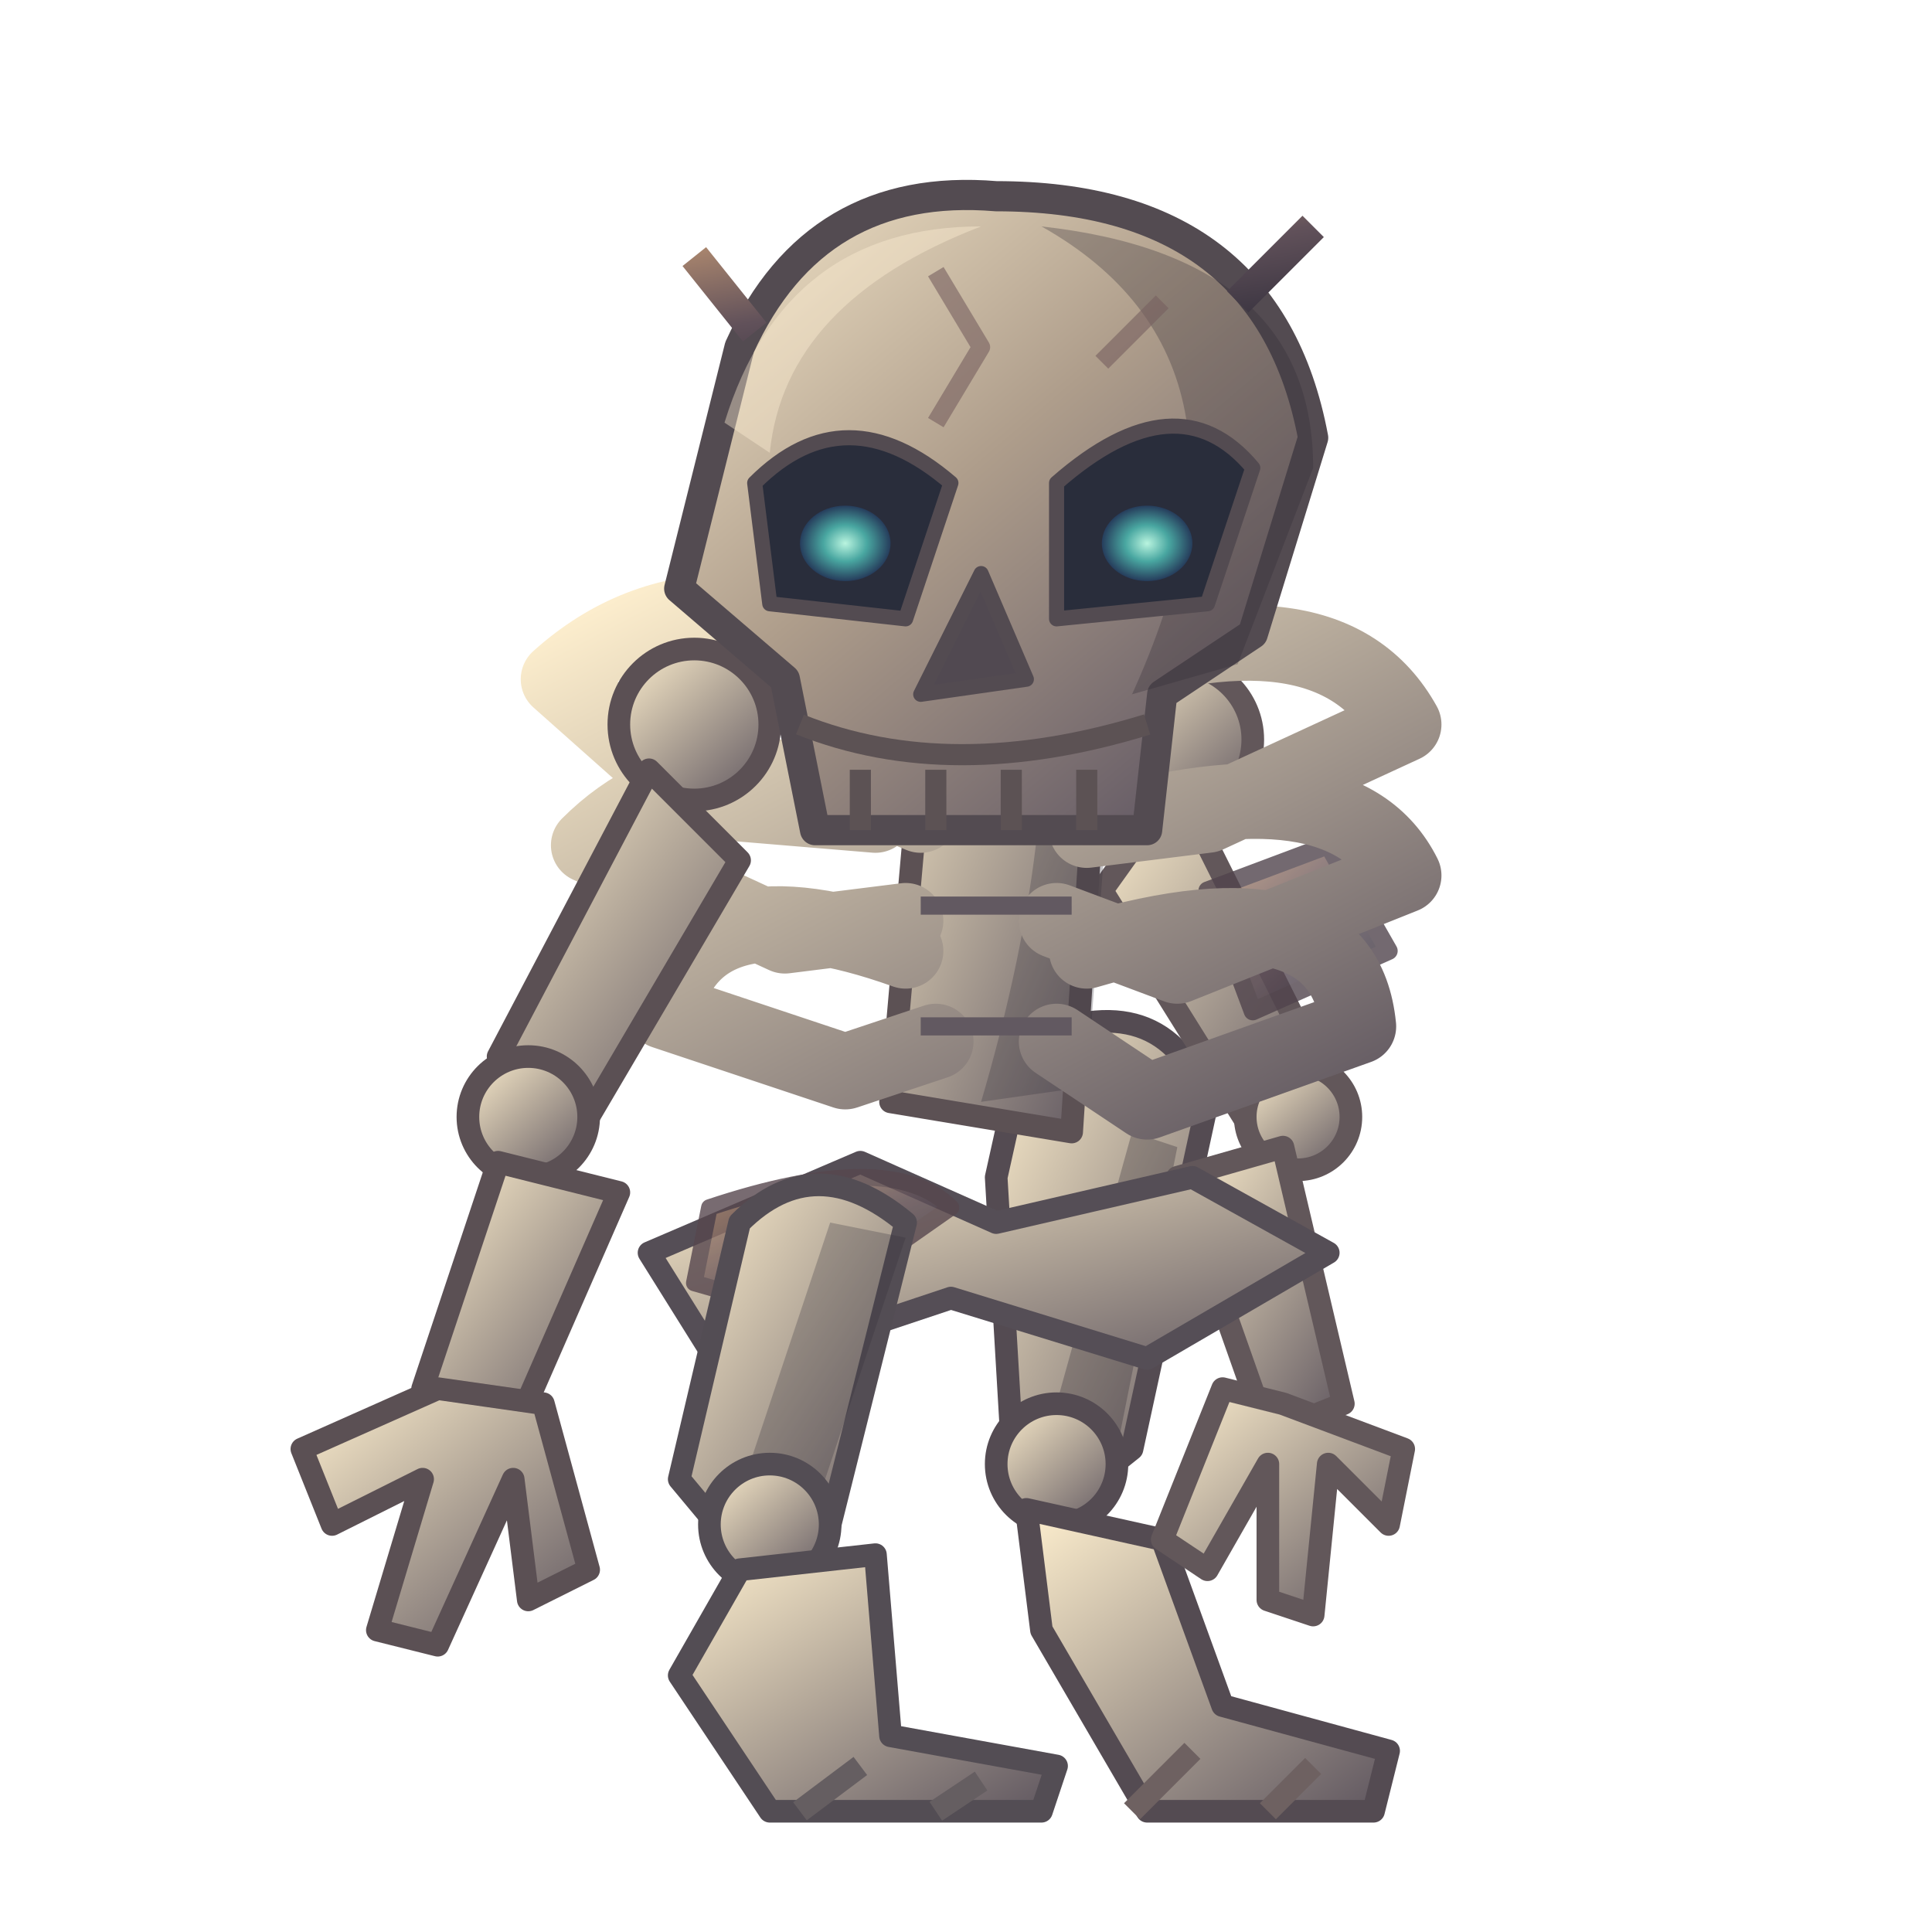
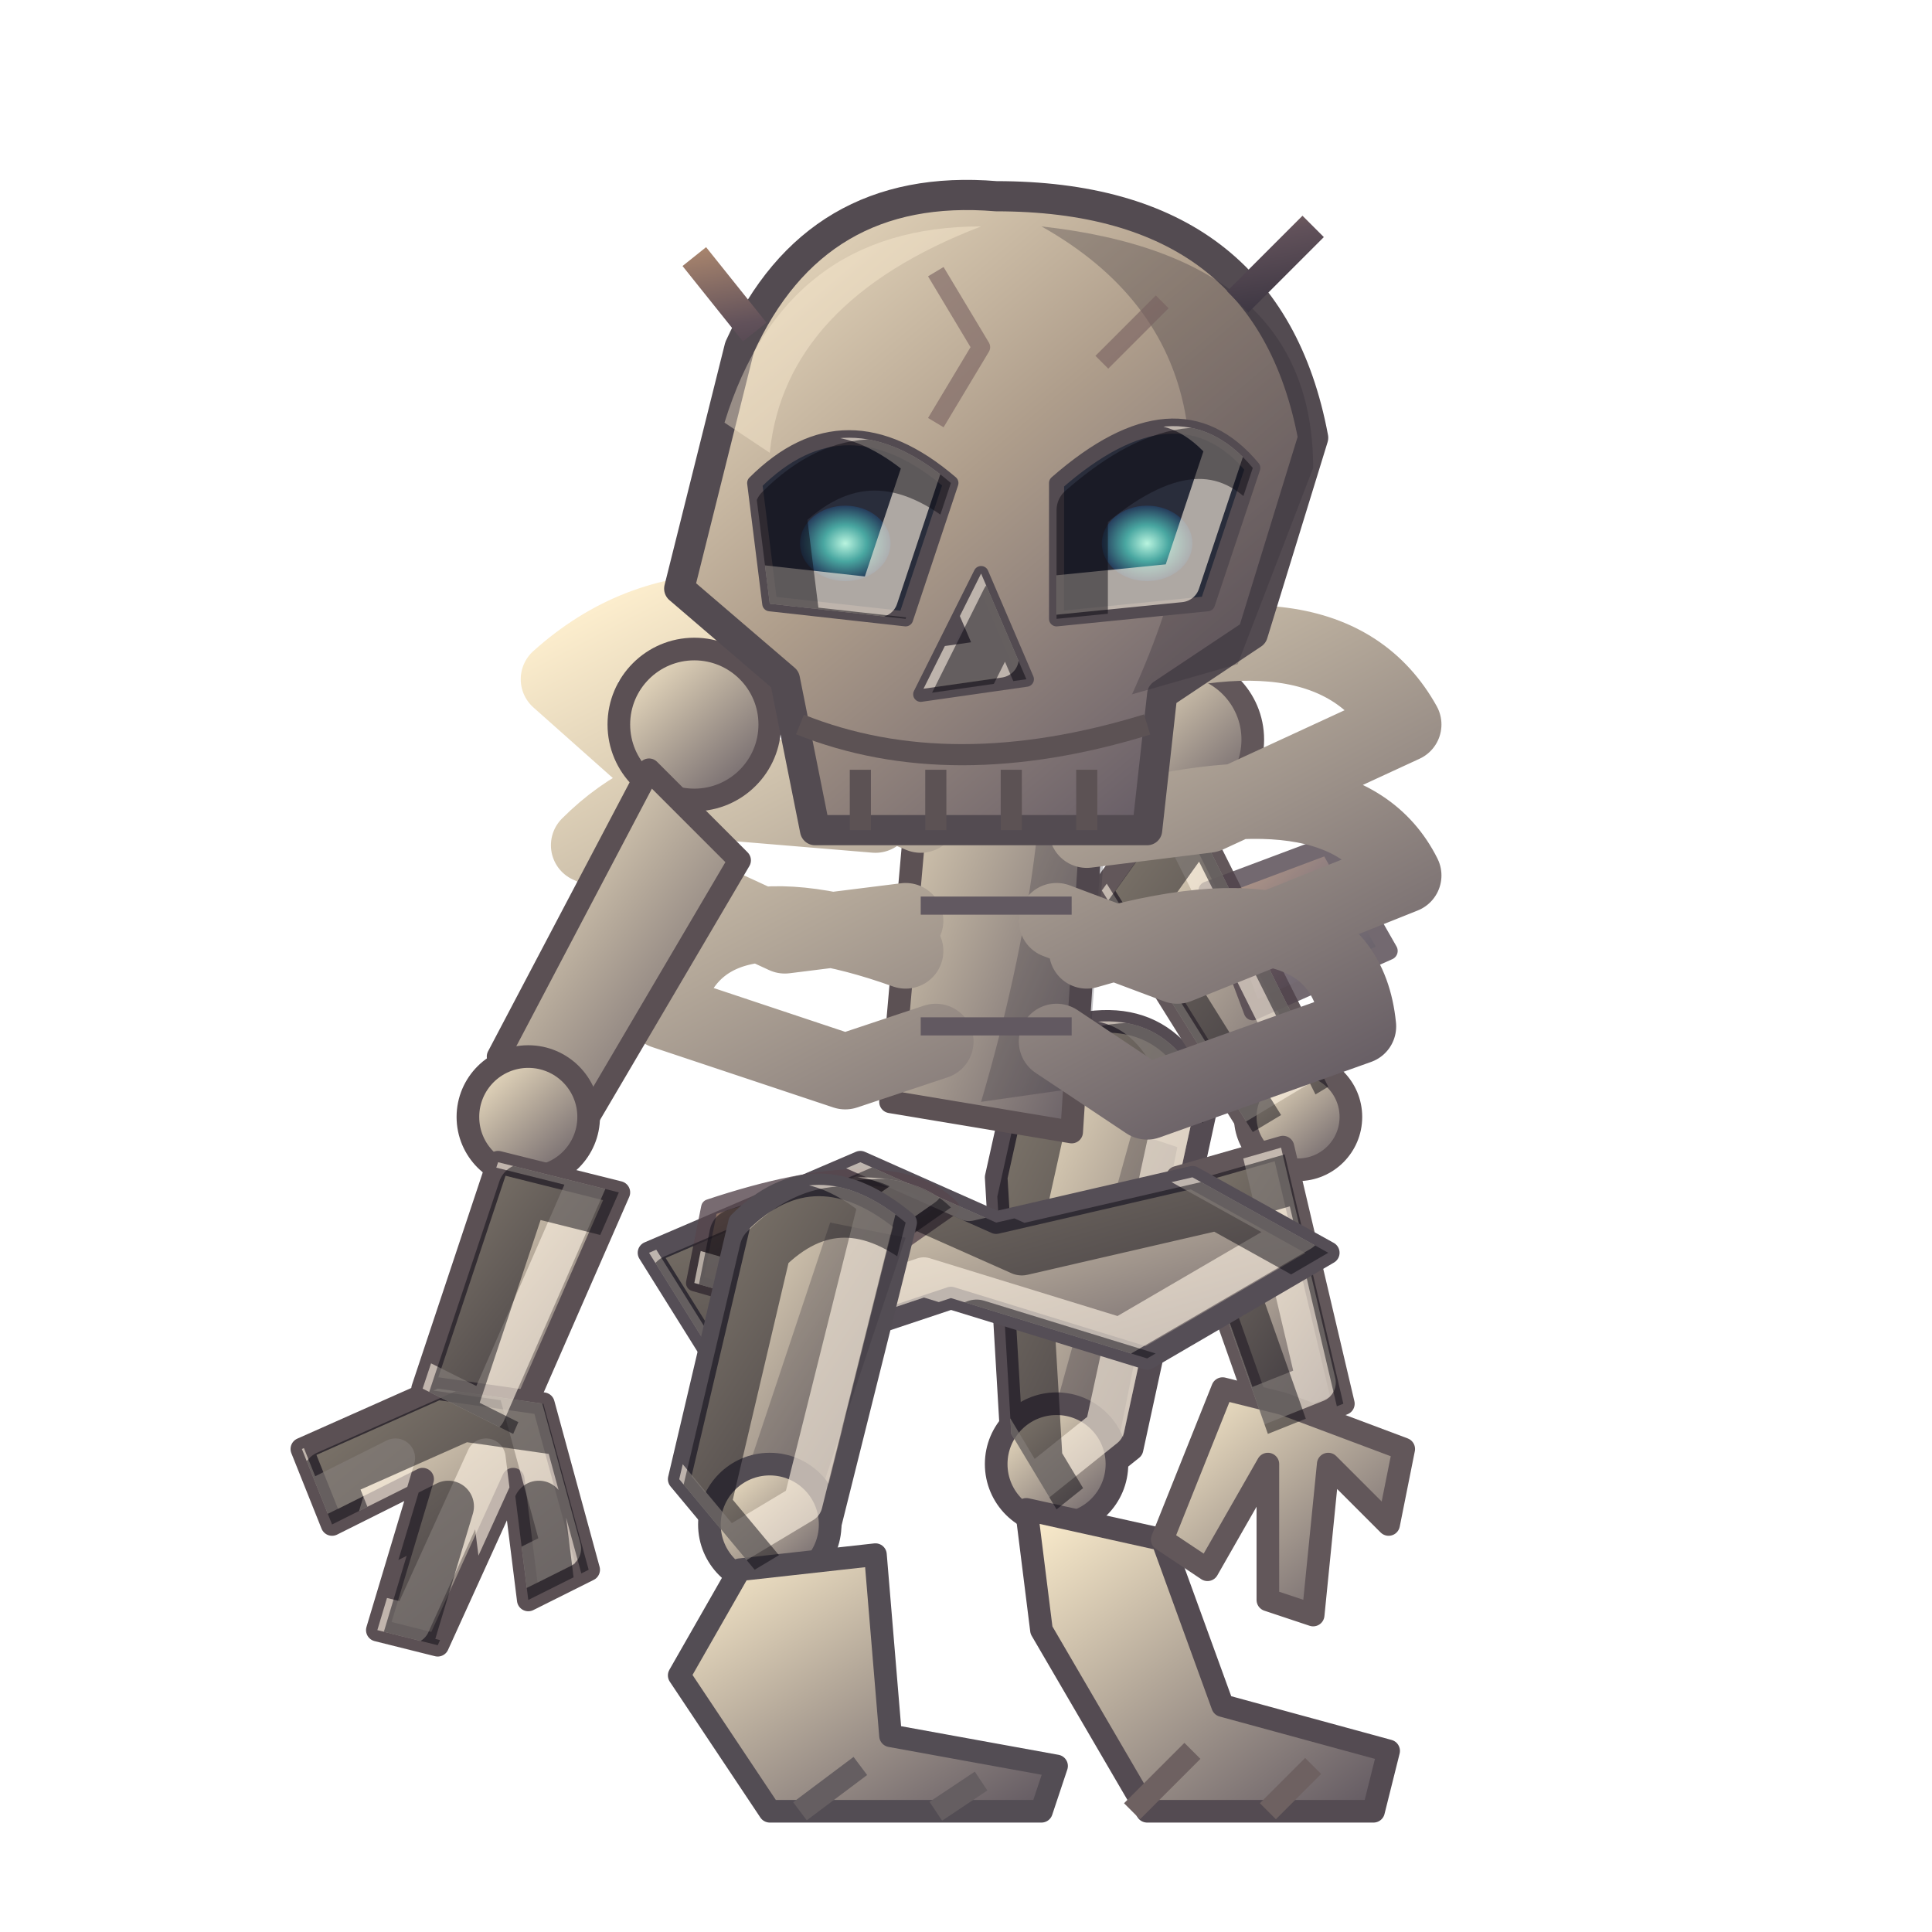
<svg xmlns="http://www.w3.org/2000/svg" viewBox="0 0 128 128">
  <defs>
    <linearGradient id="bone" x1="0" y1="0" x2=".9" y2="1">
      <stop stop-color="#fff0cf" />
      <stop offset=".48" stop-color="#b5a99a" />
      <stop offset="1" stop-color="#665d64" />
    </linearGradient>
    <linearGradient id="rust" x2="1" y2="1">
      <stop stop-color="#bc9373" />
      <stop offset=".5" stop-color="#61515a" />
      <stop offset="1" stop-color="#302d3a" />
    </linearGradient>
    <radialGradient id="soul">
      <stop stop-color="#b9f4df" />
      <stop offset=".48" stop-color="#49a7a1" />
      <stop offset="1" stop-color="#263d5c" />
    </radialGradient>
    <linearGradient id="marrow" x1="0" y1="0" x2=".85" y2="1">
      <stop stop-color="#f5e7ca" />
      <stop offset=".48" stop-color="#ae9d8b" />
      <stop offset="1" stop-color="#5e5562" />
    </linearGradient>
+     <clipPath id="rim-0-0">
+       <path d="M68 69q9-4 12 4l-5 23-5 4-3-5-1-17z" />
+     </clipPath>
+     <clipPath id="rim-1-0">
+       <path d="M85 76l4 17-5 2-6-17z" />
+     </clipPath>
+     <clipPath id="rim-1-1">
+       <path d="M78 52l10 20-5 3-10-16z" />
+     </clipPath>
+     <clipPath id="rim-2-0">
+       <path d="M57 77l-14 6 5 8 15-5 13 4 12-7-9-5-13 3z" />
+     </clipPath>
+     <clipPath id="rim-2-1">
+       <path d="M47 80q12-4 16 0l-10 7-7-2Z" />
+     </clipPath>
+     <clipPath id="rim-3-0">
+       <path d="M49 81q5-5 11 0l-5 20-5 3-5-6z" />
+     </clipPath>
+     <clipPath id="rim-4-0">
+       <path d="M29 92l-9 4 2 5 6-3-3 10 4 1 5-11 1 8 4-2-3-11z" />
+     </clipPath>
+     <clipPath id="rim-4-1">
+       <path d="M33 77l-5 15 6 3 7-16z" />
+     </clipPath>
+     <clipPath id="rim-5-0">
+       <path d="M50 32q6-6 13 0l-3 9-9-1zM70 32q8-7 13-1l-3 9-10 1z" />
+     </clipPath>
+     <clipPath id="rim-5-1">
+       <path d="M65 38l-4 8 7-1z" />
+     </clipPath>
  </defs>
  <g data-part="back-leg" data-pivot="70 71" data-motion="leg-right" fill="url(#bone)" stroke="#544b52" stroke-width="1.5" stroke-linejoin="round">
    <path d="M68 69q9-4 12 4l-5 23-5 4-3-5-1-17z" />
    <path d="m75 75 3 1-4 20-2 2-2-5Z" fill="#312b37" opacity=".32" stroke="none" />
    <circle cx="70" cy="97" r="4" />
    <path d="M68 100l9 2 4 11 11 3-1 4H76l-7-12z" />
    <path d="M79 116l-4 4m12-3-3 3" fill="none" stroke="#6e6161" />
+     <g clip-path="url(#rim-0-0)">
+       <path d="M68 69q9-4 12 4l-5 23-5 4-3-5-1-17z" transform="translate(-1.8 -1.4)" fill="none" stroke="#fff4e4" stroke-width="2.6" stroke-opacity="0.62" stroke-linejoin="round" />
+       <path d="M68 69q9-4 12 4l-5 23-5 4-3-5-1-17z" transform="translate(1.7 1.8)" fill="none" stroke="#0c0a12" stroke-width="3.4" stroke-opacity="0.5" stroke-linejoin="round" />
+     </g>
  </g>
  <g data-part="back-arm" data-pivot="76 49" data-motion="arm-right" fill="url(#bone)" stroke="#62575a" stroke-width="1.5" stroke-linejoin="round">
    <circle cx="78" cy="49" r="5" />
    <path d="M78 52l10 20-5 3-10-16z" />
    <circle cx="86" cy="74" r="3.5" />
    <path d="M85 76l4 17-5 2-6-17z" />
    <path d="M85 93l8 3-1 5-4-4-1 10-3-1v-9l-4 7-3-2 4-10z" />
    <path d="m80 59 8-3 4 7-9 4Z" fill="url(#rust)" stroke="#50444c" stroke-width="1.2" opacity=".8" />
+     <g clip-path="url(#rim-1-0)">
+       <path d="M85 76l4 17-5 2-6-17z" transform="translate(-1.8 -1.4)" fill="none" stroke="#fff4e4" stroke-width="2.6" stroke-opacity="0.62" stroke-linejoin="round" />
+       <path d="M85 76l4 17-5 2-6-17z" transform="translate(1.7 1.8)" fill="none" stroke="#0c0a12" stroke-width="3.4" stroke-opacity="0.5" stroke-linejoin="round" />
+     </g>
+     <g clip-path="url(#rim-1-1)">
+       <path d="M78 52l10 20-5 3-10-16z" transform="translate(-1.8 -1.4)" fill="none" stroke="#fff4e4" stroke-width="2.6" stroke-opacity="0.62" stroke-linejoin="round" />
+       <path d="M78 52l10 20-5 3-10-16z" transform="translate(1.7 1.8)" fill="none" stroke="#0c0a12" stroke-width="3.4" stroke-opacity="0.5" stroke-linejoin="round" />
+     </g>
  </g>
  <g data-part="spine-ribs" data-pivot="62 54" data-motion="static" stroke-linejoin="round">
    <path d="M62 39l-3 34 12 2 2-31z" fill="url(#bone)" stroke="#5c5154" stroke-width="1.5" />
    <path d="m69 43 5 2-2 27-7 1q5-17 4-30Z" fill="#342d3a" opacity=".28" stroke="none" />
    <path d="M63 45Q47 36 37 45L46 53 58 54M71 45Q88 39 93 48L80 54 72 55M61 54Q47 48 39 56l13 6 8-1M72 55q17-5 21 3l-15 6-8-3M60 63Q46 58 44 67l12 4 6-2M72 63q17-5 18 5l-14 5-6-4" fill="none" stroke="url(#bone)" stroke-width="5" stroke-linecap="round" />
    <path d="M57 77l-14 6 5 8 15-5 13 4 12-7-9-5-13 3z" fill="url(#bone)" stroke="#554e56" stroke-width="1.5" />
    <path d="M62 52h9m-10 8h10m-10 8h10" stroke="#625961" stroke-width="1.2" />
    <path d="M47 80q12-4 16 0l-10 7-7-2Z" fill="url(#rust)" stroke="#56464d" stroke-width="1.1" opacity=".8" />
+     <g clip-path="url(#rim-2-0)">
+       <path d="M57 77l-14 6 5 8 15-5 13 4 12-7-9-5-13 3z" transform="translate(-1.8 -1.4)" fill="none" stroke="#fff4e4" stroke-width="2.6" stroke-opacity="0.62" stroke-linejoin="round" />
+       <path d="M57 77l-14 6 5 8 15-5 13 4 12-7-9-5-13 3z" transform="translate(1.7 1.8)" fill="none" stroke="#0c0a12" stroke-width="3.4" stroke-opacity="0.5" stroke-linejoin="round" />
+     </g>
+     <g clip-path="url(#rim-2-1)">
+       <path d="M47 80q12-4 16 0l-10 7-7-2Z" transform="translate(-1.8 -1.4)" fill="none" stroke="#fff4e4" stroke-width="2.6" stroke-opacity="0.62" stroke-linejoin="round" />
+       <path d="M47 80q12-4 16 0l-10 7-7-2Z" transform="translate(1.7 1.8)" fill="none" stroke="#0c0a12" stroke-width="3.4" stroke-opacity="0.5" stroke-linejoin="round" />
+     </g>
  </g>
  <g data-part="front-leg" data-pivot="54 79" data-motion="leg-left" fill="url(#bone)" stroke="#534d54" stroke-width="1.5" stroke-linejoin="round">
    <path d="M49 81q5-5 11 0l-5 20-5 3-5-6z" />
    <path d="m55 81 5 1-6 18-4 3-1-4Z" fill="#302c37" opacity=".27" stroke="none" />
    <circle cx="51" cy="101" r="4" />
    <path d="M49 104l9-1 1 12 11 2-1 3H51l-6-9z" />
    <path d="M57 117l-4 3m12-2-3 2" fill="none" stroke="#655e61" />
+     <g clip-path="url(#rim-3-0)">
+       <path d="M49 81q5-5 11 0l-5 20-5 3-5-6z" transform="translate(-1.8 -1.4)" fill="none" stroke="#fff4e4" stroke-width="2.6" stroke-opacity="0.62" stroke-linejoin="round" />
+       <path d="M49 81q5-5 11 0l-5 20-5 3-5-6z" transform="translate(1.7 1.8)" fill="none" stroke="#0c0a12" stroke-width="3.4" stroke-opacity="0.5" stroke-linejoin="round" />
+     </g>
  </g>
  <g data-part="front-arm" data-pivot="46 48" data-motion="arm-left" fill="url(#bone)" stroke="#5b5054" stroke-width="1.5" stroke-linejoin="round">
    <circle cx="46" cy="48" r="5" />
    <path d="M43 51L33 70l6 4 10-17z" />
    <circle cx="35" cy="74" r="4" />
    <path d="M33 77l-5 15 6 3 7-16z" />
    <path d="M29 92l-9 4 2 5 6-3-3 10 4 1 5-11 1 8 4-2-3-11z" />
+     <g clip-path="url(#rim-4-0)">
+       <path d="M29 92l-9 4 2 5 6-3-3 10 4 1 5-11 1 8 4-2-3-11z" transform="translate(-1.8 -1.4)" fill="none" stroke="#fff4e4" stroke-width="2.6" stroke-opacity="0.62" stroke-linejoin="round" />
+       <path d="M29 92l-9 4 2 5 6-3-3 10 4 1 5-11 1 8 4-2-3-11z" transform="translate(1.7 1.8)" fill="none" stroke="#0c0a12" stroke-width="3.4" stroke-opacity="0.5" stroke-linejoin="round" />
+     </g>
+     <g clip-path="url(#rim-4-1)">
+       <path d="M33 77l-5 15 6 3 7-16z" transform="translate(-1.8 -1.4)" fill="none" stroke="#fff4e4" stroke-width="2.6" stroke-opacity="0.62" stroke-linejoin="round" />
+       <path d="M33 77l-5 15 6 3 7-16z" transform="translate(1.7 1.8)" fill="none" stroke="#0c0a12" stroke-width="3.4" stroke-opacity="0.5" stroke-linejoin="round" />
+     </g>
  </g>
  <g data-part="skull" data-pivot="63 34" data-motion="static" stroke="#534b51" stroke-linejoin="round">
    <path d="M49 23Q54 12 66 13Q84 13 87 29L83 42 77 46 76 55 54 55 52 45 45 39Z" fill="url(#marrow)" stroke-width="2" />
    <path d="M69 15q18 2 18 16l-5 13-7 2q10-22-6-31Z" fill="#302934" opacity=".3" stroke="none" />
    <path d="M48 28q4-13 17-13-13 5-14 15Z" fill="#fff0d5" opacity=".4" stroke="none" />
    <path d="M50 32q6-6 13 0l-3 9-9-1zM70 32q8-7 13-1l-3 9-10 1z" fill="#292d3b" />
    <ellipse cx="56" cy="36" rx="3" ry="2.5" fill="url(#soul)" stroke="none" />
    <ellipse cx="76" cy="36" rx="3" ry="2.5" fill="url(#soul)" stroke="none" />
    <path d="M65 38l-4 8 7-1z" fill="#514951" />
    <path d="M53 48q10 4 23 0M57 51v4m5-4v4m5-4v4m5-4v4" fill="none" stroke="#5c5254" stroke-width="1.4" />
    <path d="M50 22l-4-5M82 20l5-5" fill="none" stroke="url(#rust)" stroke-width="2" />
    <path d="m62 18 3 5-3 5m15-8-4 4" fill="none" stroke="#765f5f" stroke-width="1.2" opacity=".6" />
+     <g clip-path="url(#rim-5-0)">
+       <path d="M50 32q6-6 13 0l-3 9-9-1zM70 32q8-7 13-1l-3 9-10 1z" transform="translate(-1.8 -1.4)" fill="none" stroke="#fff4e4" stroke-width="2.6" stroke-opacity="0.62" stroke-linejoin="round" />
+       <path d="M50 32q6-6 13 0l-3 9-9-1zM70 32q8-7 13-1l-3 9-10 1z" transform="translate(1.7 1.8)" fill="none" stroke="#0c0a12" stroke-width="3.4" stroke-opacity="0.5" stroke-linejoin="round" />
+     </g>
+     <g clip-path="url(#rim-5-1)">
+       <path d="M65 38l-4 8 7-1z" transform="translate(-1.8 -1.4)" fill="none" stroke="#fff4e4" stroke-width="2.6" stroke-opacity="0.62" stroke-linejoin="round" />
+       <path d="M65 38l-4 8 7-1z" transform="translate(1.7 1.8)" fill="none" stroke="#0c0a12" stroke-width="3.4" stroke-opacity="0.5" stroke-linejoin="round" />
+     </g>
  </g>
</svg>
